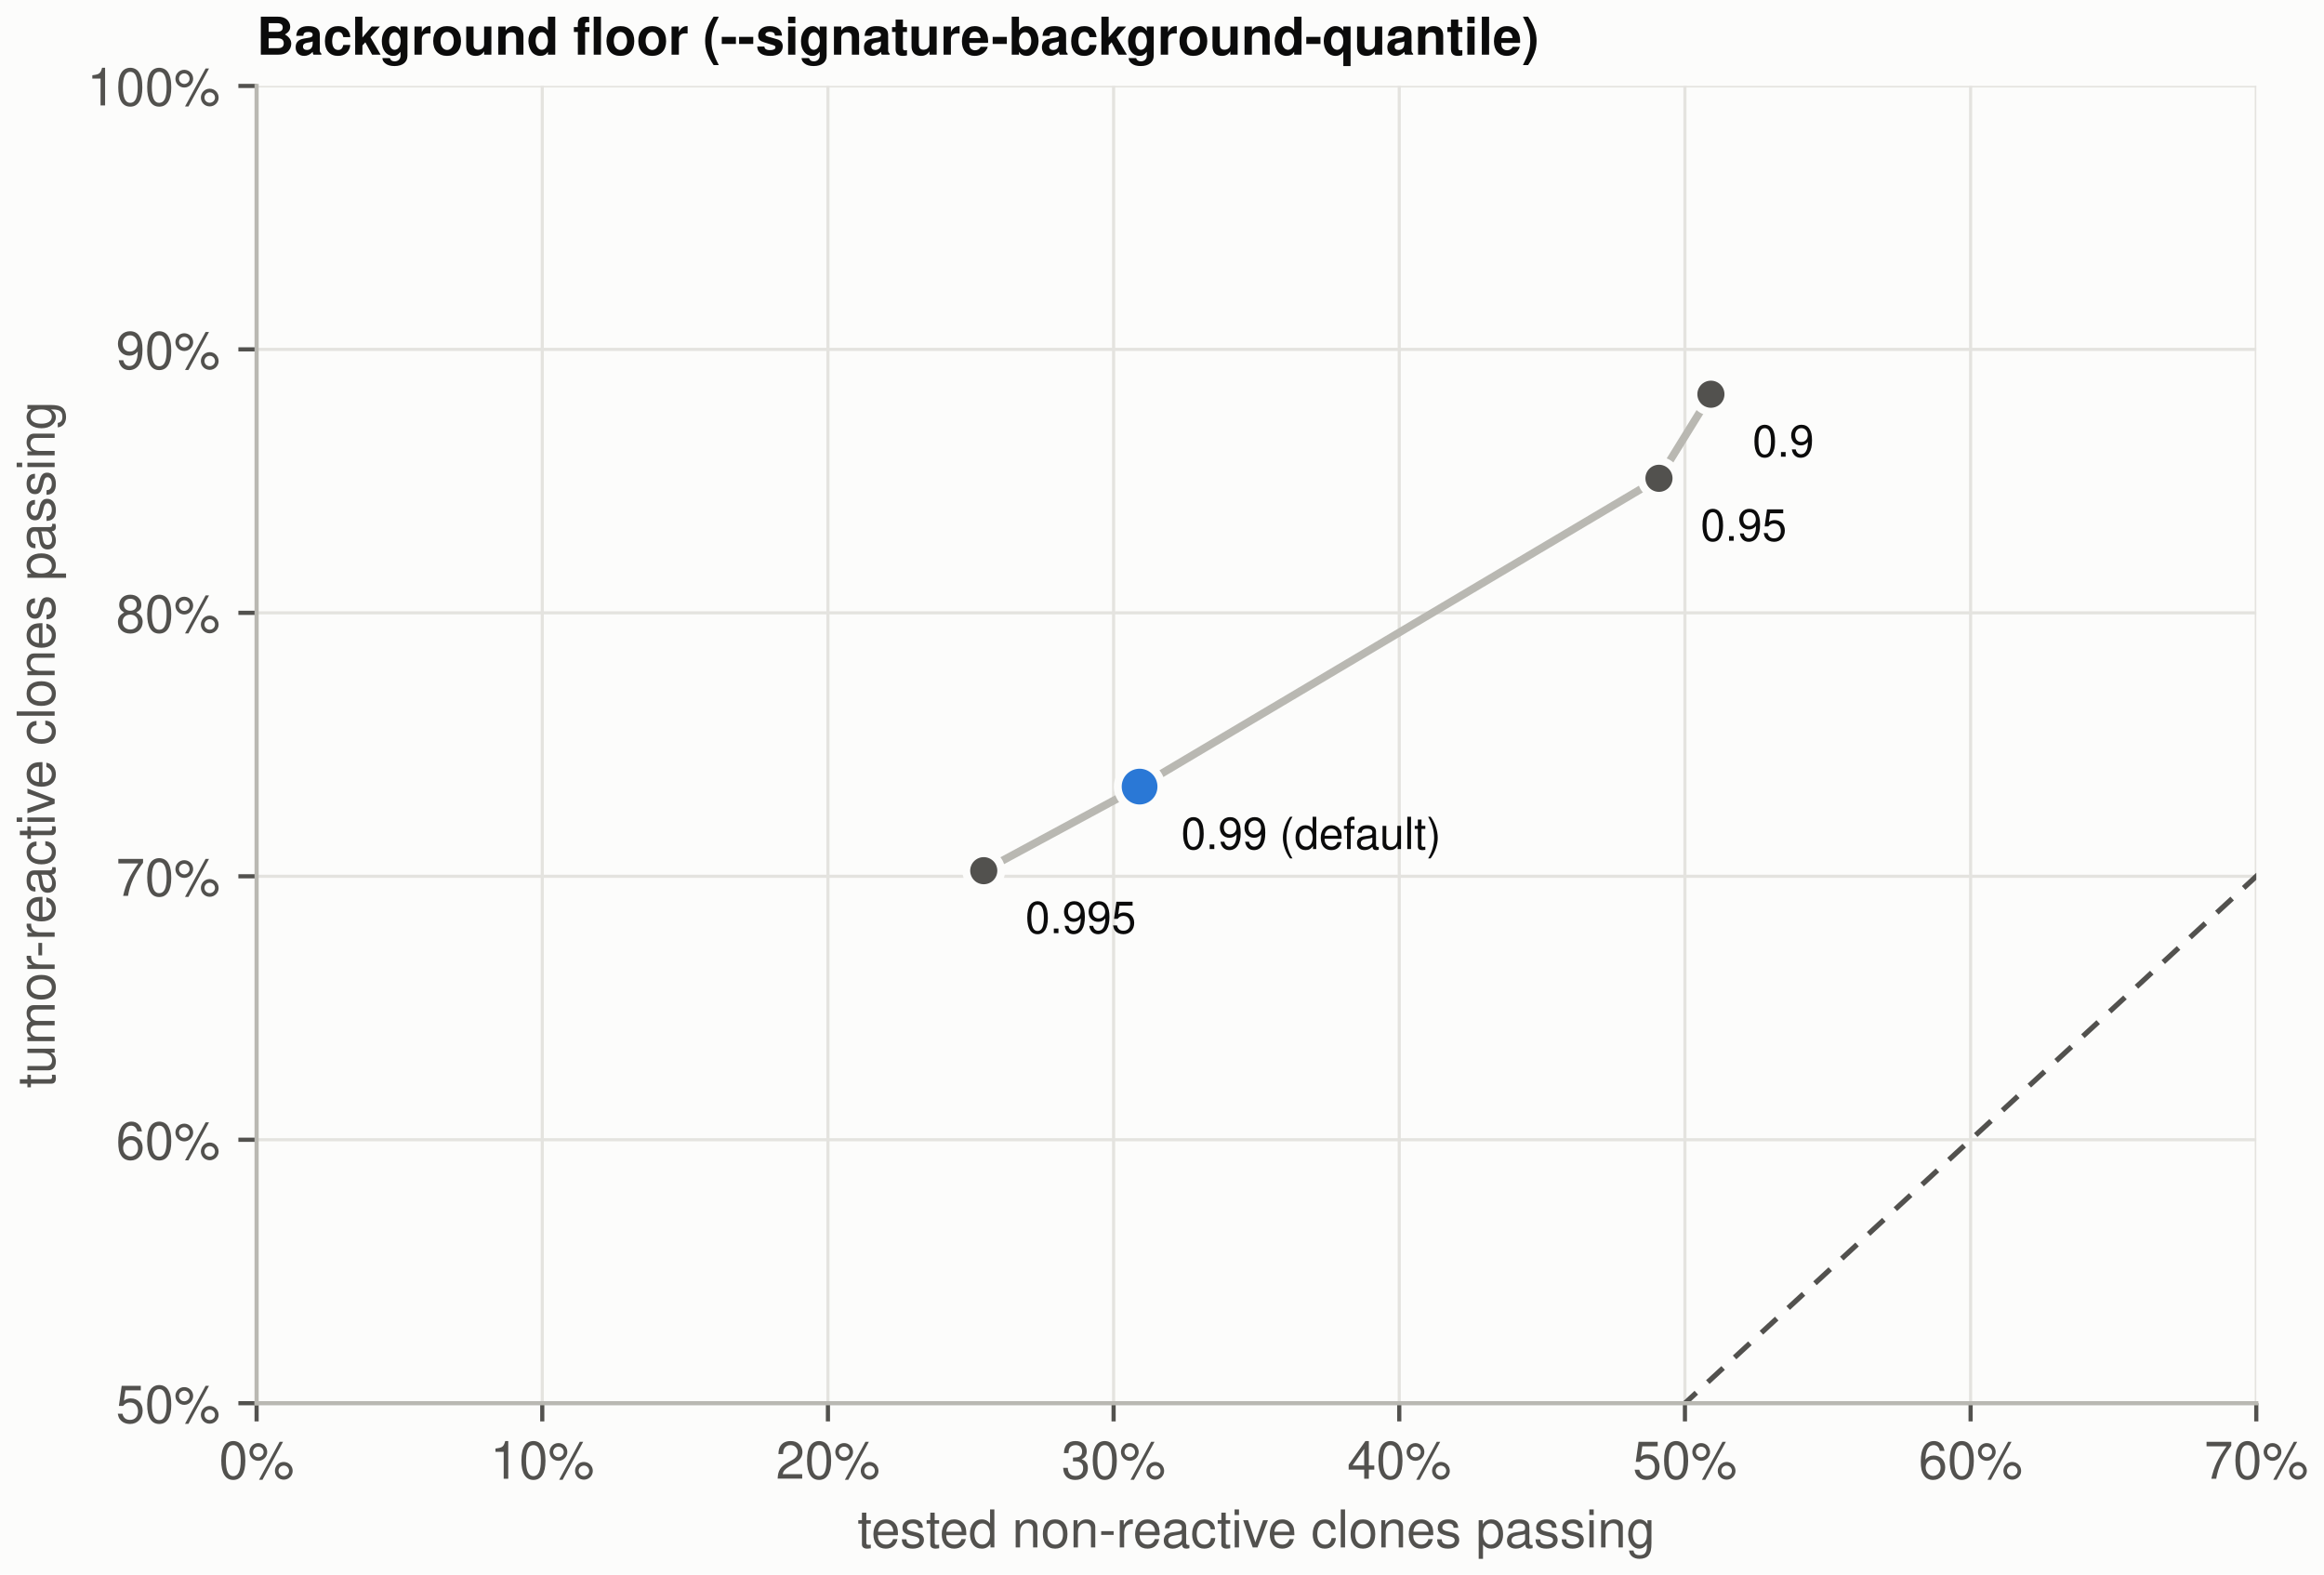
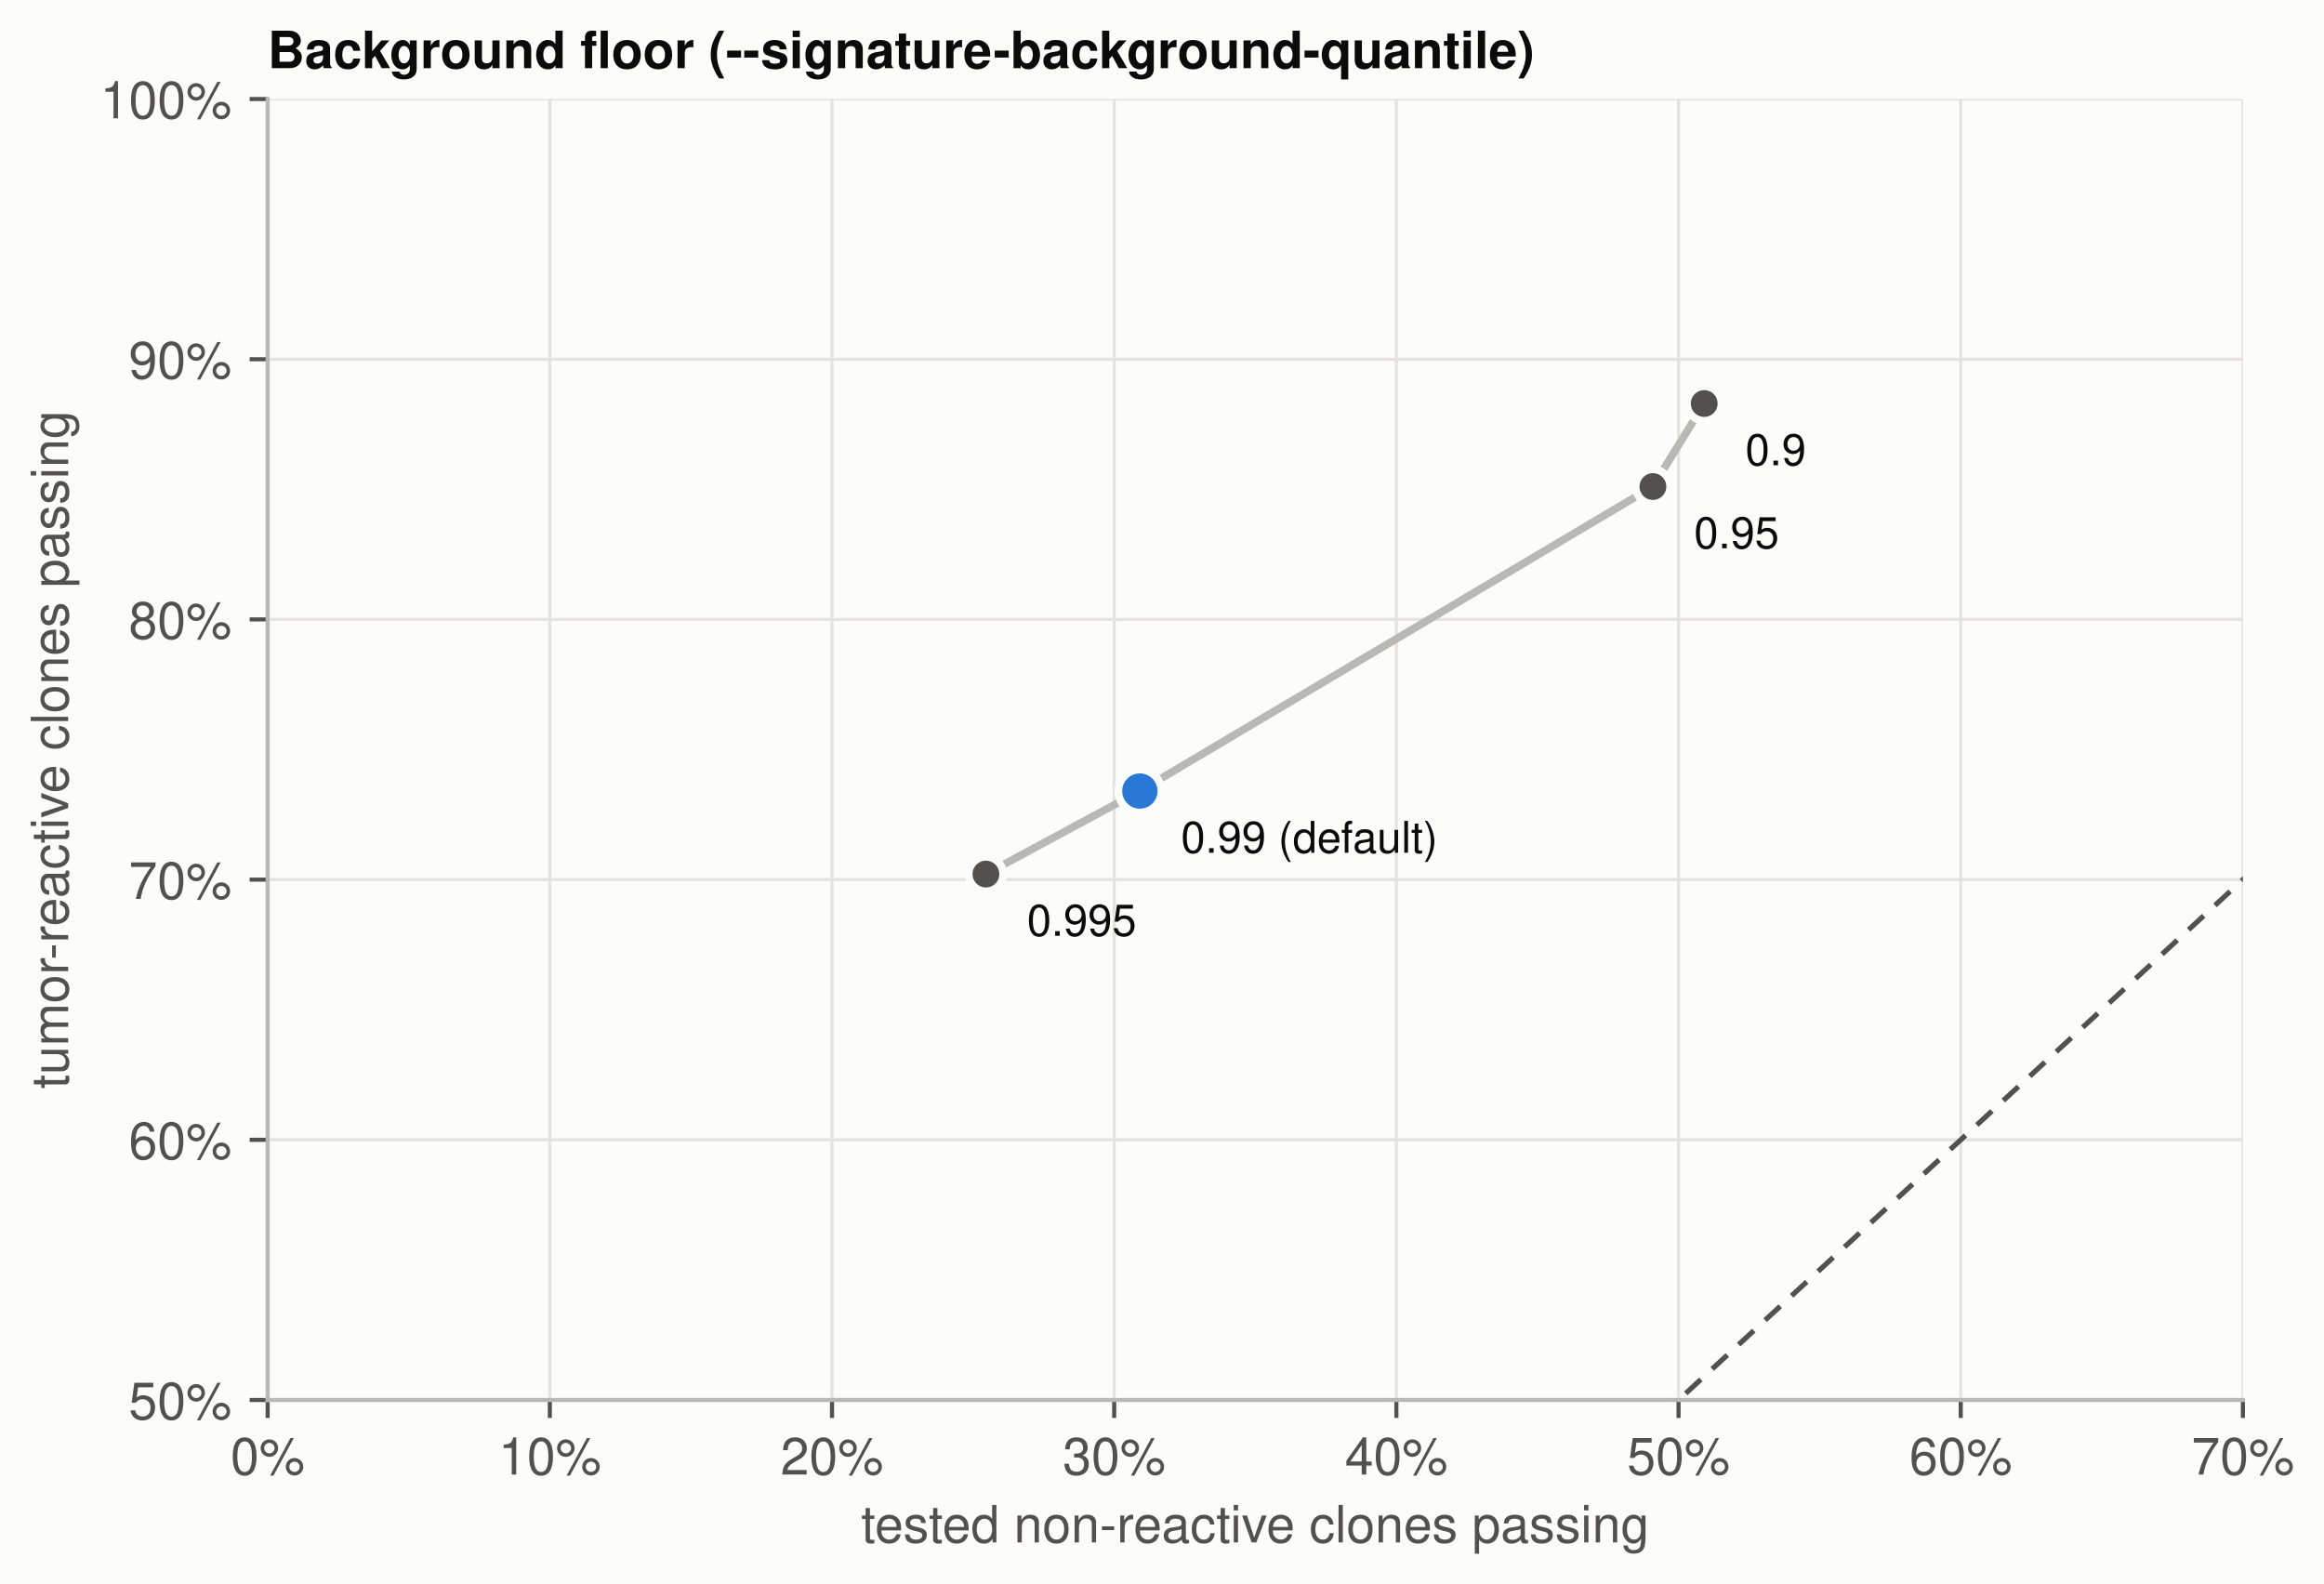
- <svg xmlns="http://www.w3.org/2000/svg" xmlns:xlink="http://www.w3.org/1999/xlink" width="446.4pt" height="302.4pt" viewBox="0 0 446.4 302.4" version="1.1">
+ <svg xmlns="http://www.w3.org/2000/svg" xmlns:xlink="http://www.w3.org/1999/xlink" width="451.92pt" height="307.92pt" viewBox="0 0 451.92 307.92" version="1.1">
  <defs>
    <style type="text/css">*{stroke-linejoin: round; stroke-linecap: butt}</style>
  </defs>
  <g id="figure_1">
    <g id="patch_1">
-       <path d="M 0 302.4  L 446.4 302.4  L 446.4 0  L 0 0  z " style="fill: #fcfcfb" />
+       <path d="M 0 307.92  L 451.92 307.92  L 451.92 0  L 0 0  z " style="fill: #fcfcfb" />
    </g>
    <g id="axes_1">
      <g id="patch_2">
-         <path d="M 49.288 269.488  L 433.393 269.488  L 433.393 16.5  L 49.288 16.5  z " style="fill: #fcfcfb" />
+         <path d="M 52.047 272.248  L 436.152 272.248  L 436.152 19.26  L 52.047 19.26  z " style="fill: #fcfcfb" />
      </g>
      <g id="matplotlib.axis_1">
        <g id="xtick_1">
          <g id="line2d_1">
-             <path d="M 49.288 269.488  L 49.288 16.5  " clip-path="url(#pe194d19e52)" style="fill: none; stroke: #e4e3df; stroke-width: 0.6; stroke-linecap: square" />
+             <path d="M 52.047 272.248  L 52.047 19.26  " clip-path="url(#p9fc23e1a58)" style="fill: none; stroke: #e4e3df; stroke-width: 0.6; stroke-linecap: square" />
          </g>
          <g id="line2d_2">
            <defs>
              <path id="mc6937c2ae9" d="M 0 0  L 0 3.5  " style="stroke: #52514e; stroke-width: 0.8" />
            </defs>
            <g>
-               <use xlink:href="#mc6937c2ae9" x="49.288" y="269.488" style="fill: #52514e; stroke: #52514e; stroke-width: 0.8" />
+               <use xlink:href="#mc6937c2ae9" x="52.047" y="272.248" style="fill: #52514e; stroke: #52514e; stroke-width: 0.8" />
            </g>
          </g>
          <g id="text_1">
-             <text style="font-size: 10px; font-family: 'Helvetica', 'Arial', 'DejaVu Sans'; text-anchor: middle; fill: #52514e" x="49.288" y="283.988" transform="rotate(-0 49.28774 283.988)">0%</text>
+             <text style="font-size: 10px; font-family: 'Helvetica', 'Arial', 'DejaVu Sans'; text-anchor: middle; fill: #52514e" x="52.047" y="286.748" transform="rotate(-0 52.0475 286.7478)">0%</text>
          </g>
        </g>
        <g id="xtick_2">
          <g id="line2d_3">
-             <path d="M 104.16 269.488  L 104.16 16.5  " clip-path="url(#pe194d19e52)" style="fill: none; stroke: #e4e3df; stroke-width: 0.6; stroke-linecap: square" />
+             <path d="M 106.92 272.248  L 106.92 19.26  " clip-path="url(#p9fc23e1a58)" style="fill: none; stroke: #e4e3df; stroke-width: 0.6; stroke-linecap: square" />
          </g>
          <g id="line2d_4">
            <g>
-               <use xlink:href="#mc6937c2ae9" x="104.16" y="269.488" style="fill: #52514e; stroke: #52514e; stroke-width: 0.8" />
+               <use xlink:href="#mc6937c2ae9" x="106.92" y="272.248" style="fill: #52514e; stroke: #52514e; stroke-width: 0.8" />
            </g>
          </g>
          <g id="text_2">
-             <text style="font-size: 10px; font-family: 'Helvetica', 'Arial', 'DejaVu Sans'; text-anchor: middle; fill: #52514e" x="104.16" y="283.988" transform="rotate(-0 104.1599 283.988)">10%</text>
+             <text style="font-size: 10px; font-family: 'Helvetica', 'Arial', 'DejaVu Sans'; text-anchor: middle; fill: #52514e" x="106.92" y="286.748" transform="rotate(-0 106.9196 286.7478)">10%</text>
          </g>
        </g>
        <g id="xtick_3">
          <g id="line2d_5">
-             <path d="M 159.032 269.488  L 159.032 16.5  " clip-path="url(#pe194d19e52)" style="fill: none; stroke: #e4e3df; stroke-width: 0.6; stroke-linecap: square" />
+             <path d="M 161.792 272.248  L 161.792 19.26  " clip-path="url(#p9fc23e1a58)" style="fill: none; stroke: #e4e3df; stroke-width: 0.6; stroke-linecap: square" />
          </g>
          <g id="line2d_6">
            <g>
-               <use xlink:href="#mc6937c2ae9" x="159.032" y="269.488" style="fill: #52514e; stroke: #52514e; stroke-width: 0.8" />
+               <use xlink:href="#mc6937c2ae9" x="161.792" y="272.248" style="fill: #52514e; stroke: #52514e; stroke-width: 0.8" />
            </g>
          </g>
          <g id="text_3">
-             <text style="font-size: 10px; font-family: 'Helvetica', 'Arial', 'DejaVu Sans'; text-anchor: middle; fill: #52514e" x="159.032" y="283.988" transform="rotate(-0 159.032 283.988)">20%</text>
+             <text style="font-size: 10px; font-family: 'Helvetica', 'Arial', 'DejaVu Sans'; text-anchor: middle; fill: #52514e" x="161.792" y="286.748" transform="rotate(-0 161.7918 286.7478)">20%</text>
          </g>
        </g>
        <g id="xtick_4">
          <g id="line2d_7">
-             <path d="M 213.904 269.488  L 213.904 16.5  " clip-path="url(#pe194d19e52)" style="fill: none; stroke: #e4e3df; stroke-width: 0.6; stroke-linecap: square" />
+             <path d="M 216.664 272.248  L 216.664 19.26  " clip-path="url(#p9fc23e1a58)" style="fill: none; stroke: #e4e3df; stroke-width: 0.6; stroke-linecap: square" />
          </g>
          <g id="line2d_8">
            <g>
-               <use xlink:href="#mc6937c2ae9" x="213.904" y="269.488" style="fill: #52514e; stroke: #52514e; stroke-width: 0.8" />
+               <use xlink:href="#mc6937c2ae9" x="216.664" y="272.248" style="fill: #52514e; stroke: #52514e; stroke-width: 0.8" />
            </g>
          </g>
          <g id="text_4">
-             <text style="font-size: 10px; font-family: 'Helvetica', 'Arial', 'DejaVu Sans'; text-anchor: middle; fill: #52514e" x="213.904" y="283.988" transform="rotate(-0 213.9042 283.988)">30%</text>
+             <text style="font-size: 10px; font-family: 'Helvetica', 'Arial', 'DejaVu Sans'; text-anchor: middle; fill: #52514e" x="216.664" y="286.748" transform="rotate(-0 216.6639 286.7478)">30%</text>
          </g>
        </g>
        <g id="xtick_5">
          <g id="line2d_9">
-             <path d="M 268.776 269.488  L 268.776 16.5  " clip-path="url(#pe194d19e52)" style="fill: none; stroke: #e4e3df; stroke-width: 0.6; stroke-linecap: square" />
+             <path d="M 271.536 272.248  L 271.536 19.26  " clip-path="url(#p9fc23e1a58)" style="fill: none; stroke: #e4e3df; stroke-width: 0.6; stroke-linecap: square" />
          </g>
          <g id="line2d_10">
            <g>
-               <use xlink:href="#mc6937c2ae9" x="268.776" y="269.488" style="fill: #52514e; stroke: #52514e; stroke-width: 0.8" />
+               <use xlink:href="#mc6937c2ae9" x="271.536" y="272.248" style="fill: #52514e; stroke: #52514e; stroke-width: 0.8" />
            </g>
          </g>
          <g id="text_5">
-             <text style="font-size: 10px; font-family: 'Helvetica', 'Arial', 'DejaVu Sans'; text-anchor: middle; fill: #52514e" x="268.776" y="283.988" transform="rotate(-0 268.7763 283.988)">40%</text>
+             <text style="font-size: 10px; font-family: 'Helvetica', 'Arial', 'DejaVu Sans'; text-anchor: middle; fill: #52514e" x="271.536" y="286.748" transform="rotate(-0 271.5361 286.7478)">40%</text>
          </g>
        </g>
        <g id="xtick_6">
          <g id="line2d_11">
-             <path d="M 323.648 269.488  L 323.648 16.5  " clip-path="url(#pe194d19e52)" style="fill: none; stroke: #e4e3df; stroke-width: 0.6; stroke-linecap: square" />
+             <path d="M 326.408 272.248  L 326.408 19.26  " clip-path="url(#p9fc23e1a58)" style="fill: none; stroke: #e4e3df; stroke-width: 0.6; stroke-linecap: square" />
          </g>
          <g id="line2d_12">
            <g>
-               <use xlink:href="#mc6937c2ae9" x="323.648" y="269.488" style="fill: #52514e; stroke: #52514e; stroke-width: 0.8" />
+               <use xlink:href="#mc6937c2ae9" x="326.408" y="272.248" style="fill: #52514e; stroke: #52514e; stroke-width: 0.8" />
            </g>
          </g>
          <g id="text_6">
-             <text style="font-size: 10px; font-family: 'Helvetica', 'Arial', 'DejaVu Sans'; text-anchor: middle; fill: #52514e" x="323.648" y="283.988" transform="rotate(-0 323.6484 283.988)">50%</text>
+             <text style="font-size: 10px; font-family: 'Helvetica', 'Arial', 'DejaVu Sans'; text-anchor: middle; fill: #52514e" x="326.408" y="286.748" transform="rotate(-0 326.4082 286.7478)">50%</text>
          </g>
        </g>
        <g id="xtick_7">
          <g id="line2d_13">
-             <path d="M 378.521 269.488  L 378.521 16.5  " clip-path="url(#pe194d19e52)" style="fill: none; stroke: #e4e3df; stroke-width: 0.6; stroke-linecap: square" />
+             <path d="M 381.28 272.248  L 381.28 19.26  " clip-path="url(#p9fc23e1a58)" style="fill: none; stroke: #e4e3df; stroke-width: 0.6; stroke-linecap: square" />
          </g>
          <g id="line2d_14">
            <g>
-               <use xlink:href="#mc6937c2ae9" x="378.521" y="269.488" style="fill: #52514e; stroke: #52514e; stroke-width: 0.8" />
+               <use xlink:href="#mc6937c2ae9" x="381.28" y="272.248" style="fill: #52514e; stroke: #52514e; stroke-width: 0.8" />
            </g>
          </g>
          <g id="text_7">
-             <text style="font-size: 10px; font-family: 'Helvetica', 'Arial', 'DejaVu Sans'; text-anchor: middle; fill: #52514e" x="378.521" y="283.988" transform="rotate(-0 378.5206 283.988)">60%</text>
+             <text style="font-size: 10px; font-family: 'Helvetica', 'Arial', 'DejaVu Sans'; text-anchor: middle; fill: #52514e" x="381.28" y="286.748" transform="rotate(-0 381.2803 286.7478)">60%</text>
          </g>
        </g>
        <g id="xtick_8">
          <g id="line2d_15">
-             <path d="M 433.393 269.488  L 433.393 16.5  " clip-path="url(#pe194d19e52)" style="fill: none; stroke: #e4e3df; stroke-width: 0.6; stroke-linecap: square" />
+             <path d="M 436.152 272.248  L 436.152 19.26  " clip-path="url(#p9fc23e1a58)" style="fill: none; stroke: #e4e3df; stroke-width: 0.6; stroke-linecap: square" />
          </g>
          <g id="line2d_16">
            <g>
-               <use xlink:href="#mc6937c2ae9" x="433.393" y="269.488" style="fill: #52514e; stroke: #52514e; stroke-width: 0.8" />
+               <use xlink:href="#mc6937c2ae9" x="436.152" y="272.248" style="fill: #52514e; stroke: #52514e; stroke-width: 0.8" />
            </g>
          </g>
          <g id="text_8">
-             <text style="font-size: 10px; font-family: 'Helvetica', 'Arial', 'DejaVu Sans'; text-anchor: middle; fill: #52514e" x="433.393" y="283.988" transform="rotate(-0 433.3927 283.988)">70%</text>
+             <text style="font-size: 10px; font-family: 'Helvetica', 'Arial', 'DejaVu Sans'; text-anchor: middle; fill: #52514e" x="436.152" y="286.748" transform="rotate(-0 436.1525 286.7478)">70%</text>
          </g>
        </g>
        <g id="text_9">
-           <text style="font-size: 10px; font-family: 'Helvetica', 'Arial', 'DejaVu Sans'; text-anchor: middle; fill: #52514e" x="241.34" y="297.187" transform="rotate(-0 241.3402 297.1873)">tested non-reactive clones passing</text>
+           <text style="font-size: 10px; font-family: 'Helvetica', 'Arial', 'DejaVu Sans'; text-anchor: middle; fill: #52514e" x="244.1" y="299.947" transform="rotate(-0 244.1 299.947)">tested non-reactive clones passing</text>
        </g>
      </g>
      <g id="matplotlib.axis_2">
        <g id="ytick_1">
          <g id="line2d_17">
-             <path d="M 49.288 269.488  L 433.393 269.488  " clip-path="url(#pe194d19e52)" style="fill: none; stroke: #e4e3df; stroke-width: 0.6; stroke-linecap: square" />
+             <path d="M 52.047 272.248  L 436.152 272.248  " clip-path="url(#p9fc23e1a58)" style="fill: none; stroke: #e4e3df; stroke-width: 0.6; stroke-linecap: square" />
          </g>
          <g id="line2d_18">
            <defs>
              <path id="mceed921732" d="M 0 0  L -3.5 0  " style="stroke: #52514e; stroke-width: 0.8" />
            </defs>
            <g>
-               <use xlink:href="#mceed921732" x="49.288" y="269.488" style="fill: #52514e; stroke: #52514e; stroke-width: 0.8" />
+               <use xlink:href="#mceed921732" x="52.047" y="272.248" style="fill: #52514e; stroke: #52514e; stroke-width: 0.8" />
            </g>
          </g>
          <g id="text_10">
-             <text style="font-size: 10px; font-family: 'Helvetica', 'Arial', 'DejaVu Sans'; text-anchor: end; fill: #52514e" x="42.288" y="273.238" transform="rotate(-0 42.28774 273.238)">50%</text>
+             <text style="font-size: 10px; font-family: 'Helvetica', 'Arial', 'DejaVu Sans'; text-anchor: end; fill: #52514e" x="45.047" y="275.998" transform="rotate(-0 45.0475 275.9978)">50%</text>
          </g>
        </g>
        <g id="ytick_2">
          <g id="line2d_19">
-             <path d="M 49.288 218.89  L 433.393 218.89  " clip-path="url(#pe194d19e52)" style="fill: none; stroke: #e4e3df; stroke-width: 0.6; stroke-linecap: square" />
+             <path d="M 52.047 221.65  L 436.152 221.65  " clip-path="url(#p9fc23e1a58)" style="fill: none; stroke: #e4e3df; stroke-width: 0.6; stroke-linecap: square" />
          </g>
          <g id="line2d_20">
            <g>
-               <use xlink:href="#mceed921732" x="49.288" y="218.89" style="fill: #52514e; stroke: #52514e; stroke-width: 0.8" />
+               <use xlink:href="#mceed921732" x="52.047" y="221.65" style="fill: #52514e; stroke: #52514e; stroke-width: 0.8" />
            </g>
          </g>
          <g id="text_11">
-             <text style="font-size: 10px; font-family: 'Helvetica', 'Arial', 'DejaVu Sans'; text-anchor: end; fill: #52514e" x="42.288" y="222.64" transform="rotate(-0 42.28774 222.6405)">60%</text>
+             <text style="font-size: 10px; font-family: 'Helvetica', 'Arial', 'DejaVu Sans'; text-anchor: end; fill: #52514e" x="45.047" y="225.4" transform="rotate(-0 45.0475 225.4002)">60%</text>
          </g>
        </g>
        <g id="ytick_3">
          <g id="line2d_21">
-             <path d="M 49.288 168.293  L 433.393 168.293  " clip-path="url(#pe194d19e52)" style="fill: none; stroke: #e4e3df; stroke-width: 0.6; stroke-linecap: square" />
+             <path d="M 52.047 171.053  L 436.152 171.053  " clip-path="url(#p9fc23e1a58)" style="fill: none; stroke: #e4e3df; stroke-width: 0.6; stroke-linecap: square" />
          </g>
          <g id="line2d_22">
            <g>
-               <use xlink:href="#mceed921732" x="49.288" y="168.293" style="fill: #52514e; stroke: #52514e; stroke-width: 0.8" />
+               <use xlink:href="#mceed921732" x="52.047" y="171.053" style="fill: #52514e; stroke: #52514e; stroke-width: 0.8" />
            </g>
          </g>
          <g id="text_12">
-             <text style="font-size: 10px; font-family: 'Helvetica', 'Arial', 'DejaVu Sans'; text-anchor: end; fill: #52514e" x="42.288" y="172.043" transform="rotate(-0 42.28774 172.0429)">70%</text>
+             <text style="font-size: 10px; font-family: 'Helvetica', 'Arial', 'DejaVu Sans'; text-anchor: end; fill: #52514e" x="45.047" y="174.803" transform="rotate(-0 45.0475 174.8027)">70%</text>
          </g>
        </g>
        <g id="ytick_4">
          <g id="line2d_23">
-             <path d="M 49.288 117.695  L 433.393 117.695  " clip-path="url(#pe194d19e52)" style="fill: none; stroke: #e4e3df; stroke-width: 0.6; stroke-linecap: square" />
+             <path d="M 52.047 120.455  L 436.152 120.455  " clip-path="url(#p9fc23e1a58)" style="fill: none; stroke: #e4e3df; stroke-width: 0.6; stroke-linecap: square" />
          </g>
          <g id="line2d_24">
            <g>
-               <use xlink:href="#mceed921732" x="49.288" y="117.695" style="fill: #52514e; stroke: #52514e; stroke-width: 0.8" />
+               <use xlink:href="#mceed921732" x="52.047" y="120.455" style="fill: #52514e; stroke: #52514e; stroke-width: 0.8" />
            </g>
          </g>
          <g id="text_13">
-             <text style="font-size: 10px; font-family: 'Helvetica', 'Arial', 'DejaVu Sans'; text-anchor: end; fill: #52514e" x="42.288" y="121.445" transform="rotate(-0 42.28774 121.4454)">80%</text>
+             <text style="font-size: 10px; font-family: 'Helvetica', 'Arial', 'DejaVu Sans'; text-anchor: end; fill: #52514e" x="45.047" y="124.205" transform="rotate(-0 45.0475 124.2051)">80%</text>
          </g>
        </g>
        <g id="ytick_5">
          <g id="line2d_25">
-             <path d="M 49.288 67.098  L 433.393 67.098  " clip-path="url(#pe194d19e52)" style="fill: none; stroke: #e4e3df; stroke-width: 0.6; stroke-linecap: square" />
+             <path d="M 52.047 69.858  L 436.152 69.858  " clip-path="url(#p9fc23e1a58)" style="fill: none; stroke: #e4e3df; stroke-width: 0.6; stroke-linecap: square" />
          </g>
          <g id="line2d_26">
            <g>
-               <use xlink:href="#mceed921732" x="49.288" y="67.098" style="fill: #52514e; stroke: #52514e; stroke-width: 0.8" />
+               <use xlink:href="#mceed921732" x="52.047" y="69.858" style="fill: #52514e; stroke: #52514e; stroke-width: 0.8" />
            </g>
          </g>
          <g id="text_14">
-             <text style="font-size: 10px; font-family: 'Helvetica', 'Arial', 'DejaVu Sans'; text-anchor: end; fill: #52514e" x="42.288" y="70.848" transform="rotate(-0 42.28774 70.8478)">90%</text>
+             <text style="font-size: 10px; font-family: 'Helvetica', 'Arial', 'DejaVu Sans'; text-anchor: end; fill: #52514e" x="45.047" y="73.608" transform="rotate(-0 45.0475 73.60756)">90%</text>
          </g>
        </g>
        <g id="ytick_6">
          <g id="line2d_27">
-             <path d="M 49.288 16.5  L 433.393 16.5  " clip-path="url(#pe194d19e52)" style="fill: none; stroke: #e4e3df; stroke-width: 0.6; stroke-linecap: square" />
+             <path d="M 52.047 19.26  L 436.152 19.26  " clip-path="url(#p9fc23e1a58)" style="fill: none; stroke: #e4e3df; stroke-width: 0.6; stroke-linecap: square" />
          </g>
          <g id="line2d_28">
            <g>
-               <use xlink:href="#mceed921732" x="49.288" y="16.5" style="fill: #52514e; stroke: #52514e; stroke-width: 0.8" />
+               <use xlink:href="#mceed921732" x="52.047" y="19.26" style="fill: #52514e; stroke: #52514e; stroke-width: 0.8" />
            </g>
          </g>
          <g id="text_15">
-             <text style="font-size: 10px; font-family: 'Helvetica', 'Arial', 'DejaVu Sans'; text-anchor: end; fill: #52514e" x="42.288" y="20.25" transform="rotate(-0 42.28774 20.25024)">100%</text>
+             <text style="font-size: 10px; font-family: 'Helvetica', 'Arial', 'DejaVu Sans'; text-anchor: end; fill: #52514e" x="45.047" y="23.01" transform="rotate(-0 45.0475 23.01)">100%</text>
          </g>
        </g>
        <g id="text_16">
-           <text style="font-size: 10px; font-family: 'Helvetica', 'Arial', 'DejaVu Sans'; text-anchor: middle; fill: #52514e" x="10.5" y="142.994" transform="rotate(-90 10.50024 142.9941)">tumor-reactive clones passing</text>
+           <text style="font-size: 10px; font-family: 'Helvetica', 'Arial', 'DejaVu Sans'; text-anchor: middle; fill: #52514e" x="13.26" y="145.754" transform="rotate(-90 13.26 145.7539)">tumor-reactive clones passing</text>
        </g>
      </g>
      <g id="line2d_29">
-         <path d="M 328.637 75.71  L 318.66 91.858  L 218.893 151.068  L 188.962 167.216  " clip-path="url(#pe194d19e52)" style="fill: none; stroke: #b9b8b2; stroke-width: 1.5; stroke-linecap: square" />
+         <path d="M 331.397 78.47  L 321.42 94.618  L 221.652 153.828  L 191.722 169.976  " clip-path="url(#p9fc23e1a58)" style="fill: none; stroke: #b9b8b2; stroke-width: 1.5; stroke-linecap: square" />
      </g>
      <g id="line2d_30">
-         <path d="M 286.872 303.4  L 447.4 155.377  " clip-path="url(#pe194d19e52)" style="fill: none; stroke-dasharray: 4,3; stroke-dashoffset: 0; stroke: #52514e" />
+         <path d="M 286.638 308.92  L 452.92 155.592  " clip-path="url(#p9fc23e1a58)" style="fill: none; stroke-dasharray: 4,3; stroke-dashoffset: 0; stroke: #52514e" />
      </g>
      <g id="patch_3">
-         <path d="M 49.288 269.488  L 49.288 16.5  " style="fill: none; stroke: #b9b8b2; stroke-width: 0.8; stroke-linejoin: miter; stroke-linecap: square" />
+         <path d="M 52.047 272.248  L 52.047 19.26  " style="fill: none; stroke: #b9b8b2; stroke-width: 0.8; stroke-linejoin: miter; stroke-linecap: square" />
      </g>
      <g id="patch_4">
-         <path d="M 49.288 269.488  L 433.393 269.488  " style="fill: none; stroke: #b9b8b2; stroke-width: 0.8; stroke-linejoin: miter; stroke-linecap: square" />
+         <path d="M 52.047 272.248  L 436.152 272.248  " style="fill: none; stroke: #b9b8b2; stroke-width: 0.8; stroke-linejoin: miter; stroke-linecap: square" />
      </g>
      <g id="PathCollection_1">
        <defs>
          <path id="mc4e7b263ea" d="M 0 3.354  C 0.89 3.354 1.743 3.001 2.372 2.372  C 3.001 1.743 3.354 0.89 3.354 0  C 3.354 -0.89 3.001 -1.743 2.372 -2.372  C 1.743 -3.001 0.89 -3.354 0 -3.354  C -0.89 -3.354 -1.743 -3.001 -2.372 -2.372  C -3.001 -1.743 -3.354 -0.89 -3.354 0  C -3.354 0.89 -3.001 1.743 -2.372 2.372  C -1.743 3.001 -0.89 3.354 0 3.354  z " style="stroke: #fcfcfb; stroke-width: 1.5" />
        </defs>
-         <g clip-path="url(#pe194d19e52)">
-           <use xlink:href="#mc4e7b263ea" x="328.637" y="75.71" style="fill: #52514e; stroke: #fcfcfb; stroke-width: 1.5" />
+         <g clip-path="url(#p9fc23e1a58)">
+           <use xlink:href="#mc4e7b263ea" x="331.397" y="78.47" style="fill: #52514e; stroke: #fcfcfb; stroke-width: 1.5" />
        </g>
      </g>
      <g id="text_17">
-         <text style="font-size: 8.5px; font-family: 'Helvetica', 'Arial', 'DejaVu Sans'; text-anchor: start; fill: #0b0b0b" x="336.637" y="87.71" transform="rotate(-0 336.6368 87.71015)">0.9</text>
+         <text style="font-size: 8.5px; font-family: 'Helvetica', 'Arial', 'DejaVu Sans'; text-anchor: start; fill: #0b0b0b" x="339.397" y="90.47" transform="rotate(-0 339.3966 90.46991)">0.9</text>
      </g>
      <g id="PathCollection_2">
-         <g clip-path="url(#pe194d19e52)">
-           <use xlink:href="#mc4e7b263ea" x="318.66" y="91.858" style="fill: #52514e; stroke: #fcfcfb; stroke-width: 1.5" />
+         <g clip-path="url(#p9fc23e1a58)">
+           <use xlink:href="#mc4e7b263ea" x="321.42" y="94.618" style="fill: #52514e; stroke: #fcfcfb; stroke-width: 1.5" />
        </g>
      </g>
      <g id="text_18">
-         <text style="font-size: 8.5px; font-family: 'Helvetica', 'Arial', 'DejaVu Sans'; text-anchor: start; fill: #0b0b0b" x="326.66" y="103.858" transform="rotate(-0 326.6601 103.8583)">0.95</text>
+         <text style="font-size: 8.5px; font-family: 'Helvetica', 'Arial', 'DejaVu Sans'; text-anchor: start; fill: #0b0b0b" x="329.42" y="106.618" transform="rotate(-0 329.4198 106.6181)">0.95</text>
      </g>
      <g id="PathCollection_3">
        <defs>
          <path id="ma815e2f995" d="M 0 4.183  C 1.109 4.183 2.174 3.743 2.958 2.958  C 3.743 2.174 4.183 1.109 4.183 0  C 4.183 -1.109 3.743 -2.174 2.958 -2.958  C 2.174 -3.743 1.109 -4.183 0 -4.183  C -1.109 -4.183 -2.174 -3.743 -2.958 -2.958  C -3.743 -2.174 -4.183 -1.109 -4.183 0  C -4.183 1.109 -3.743 2.174 -2.958 2.958  C -2.174 3.743 -1.109 4.183 0 4.183  z " style="stroke: #fcfcfb; stroke-width: 1.5" />
        </defs>
-         <g clip-path="url(#pe194d19e52)">
-           <use xlink:href="#ma815e2f995" x="218.893" y="151.068" style="fill: #2a78d6; stroke: #fcfcfb; stroke-width: 1.5" />
+         <g clip-path="url(#p9fc23e1a58)">
+           <use xlink:href="#ma815e2f995" x="221.652" y="153.828" style="fill: #2a78d6; stroke: #fcfcfb; stroke-width: 1.5" />
        </g>
      </g>
      <g id="text_19">
-         <text style="font-size: 8.5px; font-family: 'Helvetica', 'Arial', 'DejaVu Sans'; text-anchor: start; fill: #0b0b0b" x="226.893" y="163.068" transform="rotate(-0 226.8925 163.0682)">0.99 (default)</text>
+         <text style="font-size: 8.5px; font-family: 'Helvetica', 'Arial', 'DejaVu Sans'; text-anchor: start; fill: #0b0b0b" x="229.652" y="165.828" transform="rotate(-0 229.6523 165.828)">0.99 (default)</text>
      </g>
      <g id="PathCollection_4">
-         <g clip-path="url(#pe194d19e52)">
-           <use xlink:href="#mc4e7b263ea" x="188.962" y="167.216" style="fill: #52514e; stroke: #fcfcfb; stroke-width: 1.5" />
+         <g clip-path="url(#p9fc23e1a58)">
+           <use xlink:href="#mc4e7b263ea" x="191.722" y="169.976" style="fill: #52514e; stroke: #fcfcfb; stroke-width: 1.5" />
        </g>
      </g>
      <g id="text_20">
-         <text style="font-size: 8.5px; font-family: 'Helvetica', 'Arial', 'DejaVu Sans'; text-anchor: start; fill: #0b0b0b" x="196.962" y="179.216" transform="rotate(-0 196.9623 179.2164)">0.995</text>
+         <text style="font-size: 8.5px; font-family: 'Helvetica', 'Arial', 'DejaVu Sans'; text-anchor: start; fill: #0b0b0b" x="199.722" y="181.976" transform="rotate(-0 199.722 181.9761)">0.995</text>
      </g>
      <g id="text_21">
-         <text style="font-weight: 700; font-size: 10px; font-family: 'Helvetica', 'Arial', 'DejaVu Sans'; text-anchor: start; fill: #0b0b0b" x="49.288" y="10.5" transform="rotate(-0 49.28774 10.50024)">Background floor (--signature-background-quantile)</text>
+         <text style="font-weight: 700; font-size: 10px; font-family: 'Helvetica', 'Arial', 'DejaVu Sans'; text-anchor: start; fill: #0b0b0b" x="52.047" y="13.26" transform="rotate(-0 52.0475 13.26)">Background floor (--signature-background-quantile)</text>
      </g>
    </g>
  </g>
  <defs>
-     <clipPath id="pe194d19e52">
-       <rect x="49.288" y="16.5" width="384.105" height="252.988" />
+     <clipPath id="p9fc23e1a58">
+       <rect x="52.047" y="19.26" width="384.105" height="252.988" />
    </clipPath>
  </defs>
</svg>
